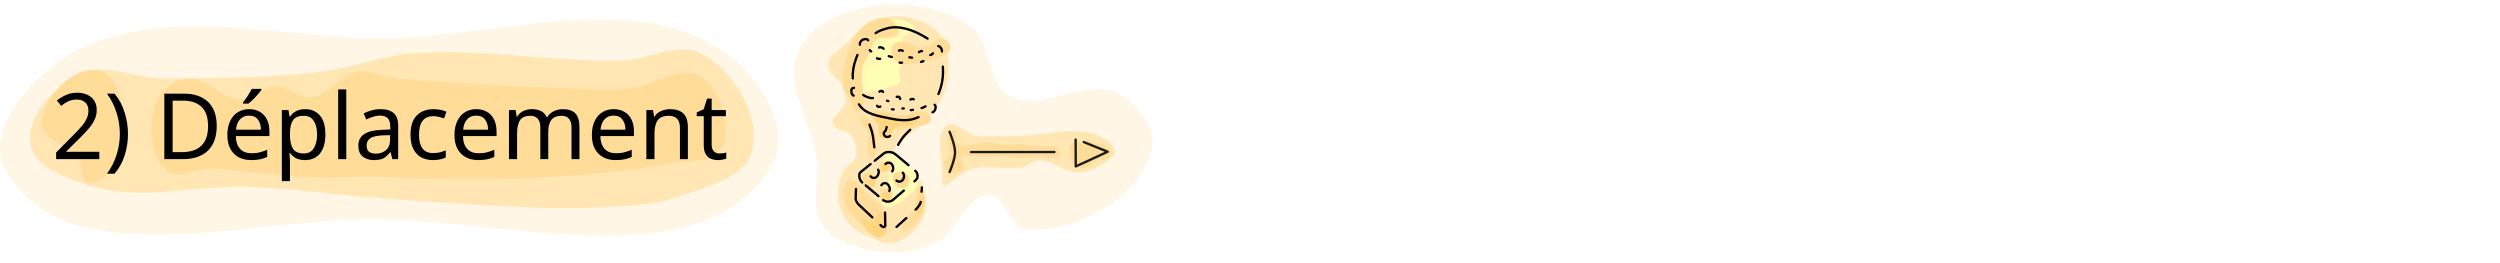
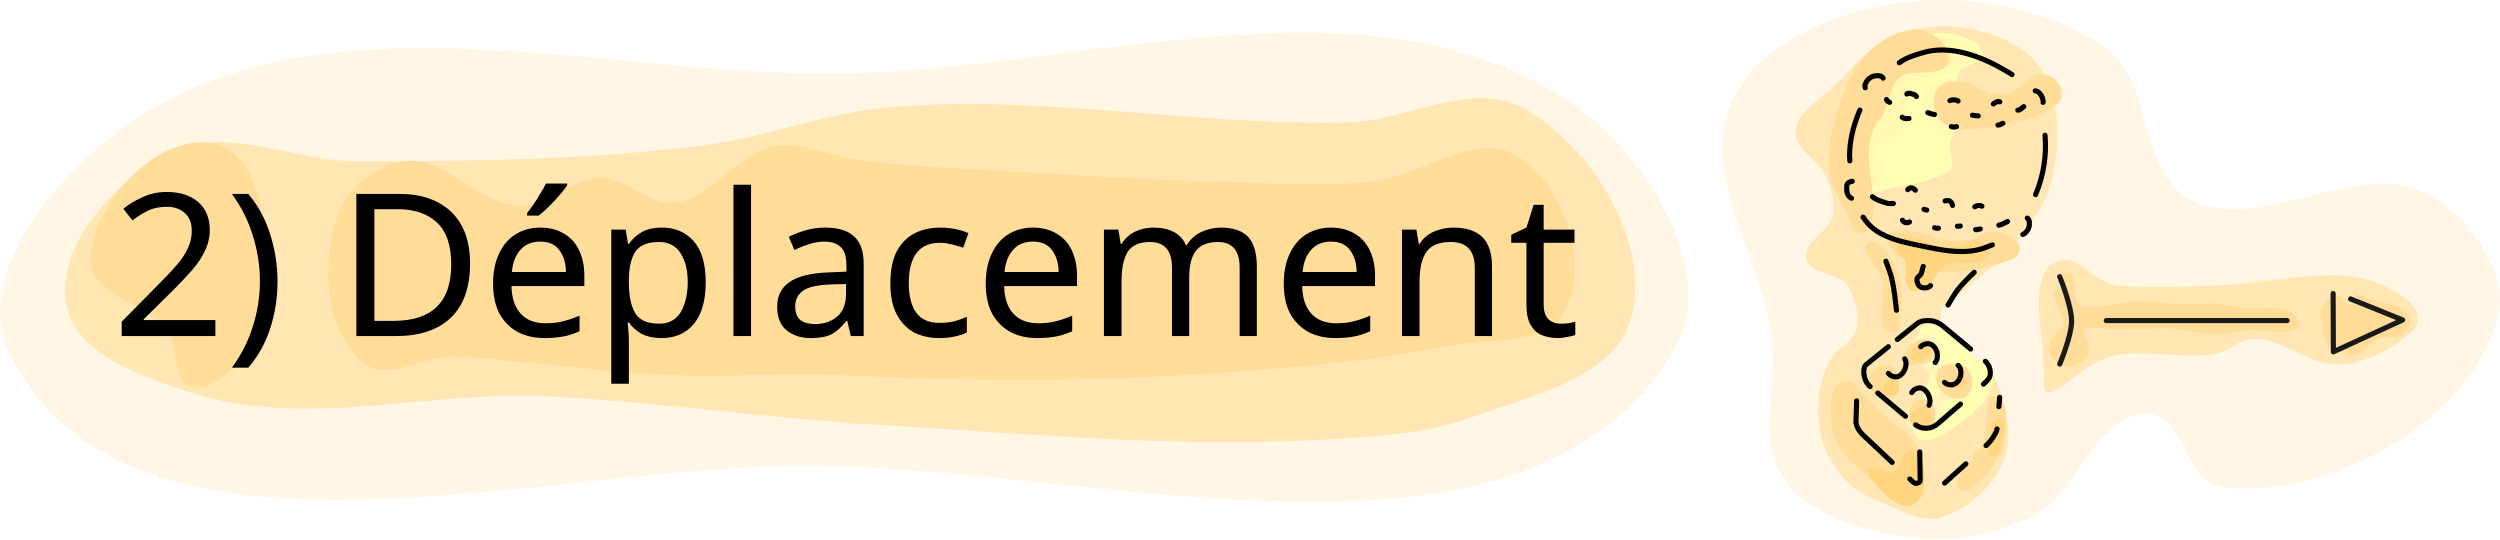
- <svg xmlns="http://www.w3.org/2000/svg" width="800" height="83.976" viewBox="0 0 211.667 22.219" version="1.1" id="svg1">
+ <svg xmlns="http://www.w3.org/2000/svg" width="368.819" height="79.55" viewBox="0 0 97.583 21.047" version="1.1" id="svg1">
  <defs id="defs1">
    <defs id="defs70" transform="translate(-84.983, 111.714)">
      </defs>
    <style transform="translate(-130.185, 41.1648)" id="style111">
polygon {
shape-rendering:crispEdges;
stroke-width:0.099;
}
.s0 {
stroke:#000000;
stroke-width:0.08;
stroke-linecap:round;
stroke-linejoin:round;
fill:none;
}
.s1 {
stroke:#000000;
stroke-width:0.08;
stroke-linecap:round;
stroke-linejoin:round;
fill:none;
}
.s2 {
stroke:#19b219;
stroke-width:0.08;
stroke-linecap:round;
stroke-linejoin:round;
fill:none;
}
.s3 {
stroke:#7f4c00;
stroke-width:0.08;
stroke-linecap:round;
stroke-linejoin:round;
fill:none;
}
.s4 {
stroke:#00cc00;
stroke-width:0.08;
stroke-linecap:round;
stroke-linejoin:round;
fill:none;
}
.s5 {
stroke:#000000;
stroke-width:0.054;
stroke-linecap:round;
stroke-linejoin:round;
fill:none;
}
.s6 {
stroke:#ff19ff;
stroke-width:0.054;
stroke-linecap:round;
stroke-linejoin:round;
fill:none;
}
.s7 {
stroke:#ff0000;
stroke-width:0.08;
stroke-linecap:round;
stroke-linejoin:round;
fill:none;
}
.s8 {
stroke:#ffff00;
stroke-width:0.08;
stroke-linecap:round;
stroke-linejoin:round;
fill:none;
}
.s9 {
stroke:#001919;
stroke-width:0.054;
stroke-linecap:round;
stroke-linejoin:round;
fill:none;
}
.sa {
stroke:#006666;
stroke-width:0.054;
stroke-linecap:round;
stroke-linejoin:round;
fill:none;
}
.sb {
stroke:#00ffff;
stroke-width:0.161;
stroke-linecap:round;
stroke-linejoin:round;
fill:none;
}
.sc {
stroke:#ff0000;
stroke-width:0.429;
stroke-linecap:round;
stroke-linejoin:round;
fill:none;
}
.sd {
stroke:#191919;
stroke-width:0.054;
stroke-linecap:round;
stroke-linejoin:round;
fill:none;
}
.se {
stroke:#000000;
stroke-width:0.054;
stroke-linecap:round;
stroke-linejoin:round;
stroke-dasharray:0.804,0.804;
fill:none;
}
.sf {
stroke:#000000;
stroke-width:0.161;
stroke-linecap:round;
stroke-linejoin:round;
fill:none;
}
.s100 {
stroke:#ff0000;
stroke-width:0.5;
stroke-linecap:round;
stroke-linejoin:round;
fill:none;
}
</style>
  </defs>
-   <g id="layer1" transform="translate(-23.61206,-126.7582)">
+   <g id="layer1" transform="translate(-23.61308,-127.1167)">
    <path style="fill:#fff6e5;fill-opacity:1;stroke:none;stroke-width:0.2;stroke-linecap:round;stroke-linejoin:round;stroke-dasharray:none" d="m 102.921,147.281 c -1.334,0.658 -2.903,1.006 -4.381,0.844 -1.91,-0.21 -4.166,-0.733 -5.289,-2.292 -1.082,-1.502 -0.245,-3.697 -0.478,-5.533 -0.394,-3.097 -2.851,-6.393 -1.558,-9.235 0.999,-2.195 3.793,-3.367 6.17,-3.776 2.854,-0.492 6.183,0.06 8.502,1.796 1.742,1.304 1.221,4.642 3.095,5.746 2.711,1.598 6.714,-1.68 9.441,-0.11 1.582,0.911 3.148,2.999 2.694,4.767 -1.048,4.081 -6.566,7.118 -10.753,6.646 -1.357,-0.153 -1.552,-2.842 -2.917,-2.877 -2.018,-0.052 -2.716,3.13 -4.526,4.024 z" id="path2" />
    <g id="g4">
      <g id="g1" transform="translate(-76.71522,-0.6621229)">
        <path id="path1" style="fill:#fff6e5;fill-opacity:1;stroke:none;stroke-width:0.2;stroke-linecap:round;stroke-linejoin:round" d="m 161.742,131.87 c -7.872,-5.467 -19.143,-1.312 -28.726,-1.218 -9.098,0.089 -19.564,-3.189 -27.244,1.691 -2.969,1.886 -6.644,6.114 -5.065,9.257 4.701,9.358 20.642,4.34 31.115,4.356 11.407,0.018 28.258,5.273 33.905,-4.638 1.692,-2.97 -1.178,-7.499 -3.985,-9.449 z" />
        <path id="path8" style="fill:#ffe6b3;fill-opacity:1;stroke:none;stroke-width:0.2;stroke-linecap:round;stroke-linejoin:round" d="m 163.986,140.222 c 0.826,-2.959 -1.503,-6.713 -4.185,-8.213 -2.005,-1.122 -4.574,0.494 -6.871,0.547 -5.961,0.138 -11.936,-1.099 -17.877,-0.595 -2.475,0.21 -4.836,1.191 -7.301,1.497 -4.485,0.558 -9.025,0.621 -13.545,0.613 -2.391,-0.004 -5.02,-1.406 -7.165,-0.349 -2.161,1.065 -4.539,3.568 -4.119,5.941 0.349,1.968 2.998,2.84 4.9,3.453 4.373,1.409 9.192,-0.086 13.781,0.132 4.35,0.207 8.67,0.858 13.017,1.114 5.852,0.344 11.726,0.922 17.577,0.565 1.887,-0.115 3.832,-0.215 5.606,-0.872 2.274,-0.842 5.53,-1.498 6.181,-3.833 z" />
        <path id="path141" style="opacity:1;fill:#ffdd99;fill-opacity:1;stroke-width:1;stroke-linecap:round;stroke-linejoin:round" d="m 130.531,133.495 c -1.464,0.263 -2.405,2.053 -3.886,2.194 -1.005,0.096 -1.862,-0.967 -2.871,-0.965 -1.119,0.002 -2.059,1.104 -3.178,1.081 -1.605,-0.032 -2.905,-1.962 -4.493,-1.731 -1.053,0.154 -2.136,0.961 -2.526,1.95 -0.737,1.868 -0.609,4.708 0.972,5.946 0.902,0.707 2.28,-0.275 3.426,-0.273 0.937,0.001 1.867,0.153 2.801,0.231 1.936,0.162 3.865,0.415 5.806,0.493 1.891,0.076 3.784,-0.057 5.676,-0.025 1.595,0.027 3.187,0.162 4.782,0.182 2.933,0.036 5.872,0.058 8.8,-0.118 3.656,-0.22 7.335,-0.448 10.926,-1.171 1.587,-0.319 3.891,0.038 4.652,-1.391 0.991,-1.86 -0.074,-4.942 -1.873,-6.038 -1.675,-1.02 -3.838,0.861 -5.792,1.027 -2.144,0.182 -4.305,0.018 -6.456,-0.041 -2.072,-0.057 -4.142,-0.176 -6.212,-0.3 -2.377,-0.141 -4.76,-0.233 -7.125,-0.505 -1.15,-0.132 -2.289,-0.752 -3.428,-0.548 z m -21.856,-0.116 c -2.166,-0.449 -4.823,2.37 -4.802,4.583 0.013,1.352 2.193,1.649 2.988,2.743 0.473,0.651 0.199,2.156 1.003,2.196 1.852,0.092 2.684,-2.954 2.803,-4.805 0.11,-1.703 -0.321,-4.37 -1.992,-4.717 z" />
      </g>
      <text xml:space="preserve" style="font-size:7.761px;line-height:1.25;font-family:Tibet;-inkscape-font-specification:Tibet;text-align:justify;letter-spacing:0px;word-spacing:0px;stroke-width:0.265" x="27.987" y="140.235" id="text2">
        <tspan id="tspan1" style="font-size:7.761px;stroke-width:0.265" x="27.987" y="140.235">2) Déplacement</tspan>
      </text>
    </g>
    <path id="path13582-5-6-9" style="fill:#ffe6b3;fill-opacity:1;stroke:none;stroke-width:0.1;stroke-linecap:round;stroke-linejoin:round" d="m 99.357,128.144 c -0.654,0.019 -1.31,0.159 -1.899,0.412 -0.899,0.385 -1.539,1.215 -2.229,1.907 -0.554,0.555 -1.482,1.008 -1.525,1.79 -0.04,0.721 0.949,1.122 1.215,1.793 0.183,0.462 0.334,0.984 0.237,1.471 -0.13,0.648 -1.179,1.039 -1.043,1.686 0.139,0.664 1.393,0.539 1.676,1.155 0.317,0.69 0.677,1.679 -0.239,2.265 -0.915,0.586 -1.357,2.852 -0.551,4.318 0.807,1.465 1.669,1.602 2.703,2.068 0.503,0.227 1.093,0.467 1.625,0.319 1.085,-0.301 2.097,-1.218 2.503,-2.268 0.371,-0.96 0.097,-2.123 -0.3,-3.072 -0.435,-1.039 -2.206,-1.466 -2.167,-2.592 0.015,-0.423 0.577,-0.621 0.881,-0.915 0.621,-0.6 1.385,-1.06 1.926,-1.732 0.669,-0.831 1.37,-1.736 1.581,-2.781 0.279,-1.384 0.285,-3.034 -0.501,-4.207 -0.581,-0.866 -1.711,-1.311 -2.732,-1.521 -0.377,-0.077 -0.769,-0.109 -1.161,-0.097 z m 4.867,9.121 c -0.161,-8.5e-4 -0.329,0.048 -0.511,0.171 -0.97,0.657 -0.253,3.013 -0.323,4.488 -0.071,1.475 1.257,-0.613 2.748,-0.926 1.491,-0.313 3.582,0.392 4.644,-0.369 1.062,-0.76 2.157,0.193 3.276,0.575 1.119,0.382 2.41,-0.088 3.561,-1.023 1.151,-0.934 -0.612,-1.901 -1.79,-2.196 -1.179,-0.295 -3.217,0.028 -4.508,0.183 -1.291,0.154 -3.837,0.171 -4.947,0.109 -0.901,-0.051 -1.455,-1.008 -2.151,-1.013 z" />
    <path id="path1042-3-1-3" style="fill:#ffffb3;fill-opacity:1;stroke-width:0.1;stroke-linecap:round;stroke-linejoin:round" d="m 99.137,128.423 c -0.211,0.03 -0.415,0.091 -0.598,0.186 -1.151,0.601 -2.116,1.762 -2.469,3.011 -0.28,0.993 -0.399,2.44 0.421,3.067 0.3,-0.056 0.593,-0.147 0.89,-0.218 0.552,-0.131 1.125,-0.187 1.657,-0.382 0.245,-0.09 0.56,-0.137 0.697,-0.36 0.191,-0.312 -0.077,-0.741 0.007,-1.096 0.063,-0.27 0.305,-0.478 0.366,-0.749 0.141,-0.627 -0.296,-1.344 -0.024,-1.926 0.166,-0.355 0.915,-0.352 0.91,-0.743 -0.005,-0.394 -0.558,-0.609 -0.936,-0.722 -0.289,-0.086 -0.611,-0.111 -0.919,-0.068 z" />
    <path id="path2309-5-8-9" style="fill:#fff9b3;fill-opacity:1;stroke-width:0.1;stroke-linecap:round;stroke-linejoin:round" d="m 99.345,128.614 c -0.508,0.098 -0.97,0.361 -1.4,0.641 -1.018,0.701 -1.849,1.75 -2.104,2.977 -0.115,0.634 -0.14,1.344 0.202,1.916 0.134,0.186 0.367,0.486 0.621,0.327 0.289,-0.184 0.527,-0.527 0.475,-0.881 -0.104,-0.246 -0.442,-0.517 -0.179,-0.785 0.295,-0.336 0.867,-0.354 1.047,-0.803 0.2,-0.506 -0.077,-1.092 0.203,-1.575 0.211,-0.333 0.648,-0.285 0.988,-0.335 0.244,-0.051 0.485,-0.121 0.729,-0.176 0.319,-0.055 0.477,-0.393 0.428,-0.689 -0.018,-0.326 -0.292,-0.591 -0.614,-0.619 -0.131,-0.02 -0.265,-0.018 -0.397,8.5e-4 z m 0.242,1.539 c -0.319,0.069 -0.725,0.139 -0.853,0.487 -0.155,0.408 -0.077,0.893 0.158,1.255 0.175,0.291 0.61,0.358 0.856,0.123 0.379,-0.441 0.375,-1.11 0.159,-1.625 -0.069,-0.113 -0.189,-0.213 -0.32,-0.239 z" />
    <path style="fill:#ffffb3;fill-opacity:1;stroke-width:0.1;stroke-linecap:round;stroke-linejoin:round" d="m 98.619,144.272 c -0.183,-0.037 -0.332,-0.236 -0.374,-0.418 -0.085,-0.366 0.188,-0.729 0.307,-1.086 0.111,-0.334 0.357,-0.635 0.377,-0.986 0.032,-0.568 -0.577,-1.103 -0.427,-1.652 0.044,-0.161 0.187,-0.34 0.354,-0.354 0.758,-0.066 1.274,0.836 1.868,1.311 0.226,0.181 0.543,0.313 0.643,0.585 0.091,0.251 0.009,0.553 -0.107,0.793 -0.199,0.417 -0.58,0.734 -0.953,1.006 -0.504,0.366 -1.076,0.925 -1.686,0.802 z" id="path10275-6-7-0" />
    <path style="fill:#fff4bd;fill-opacity:1;stroke-width:0.1;stroke-linecap:round;stroke-linejoin:round" d="m 98.576,143.975 c -0.214,-0.046 -0.493,-0.156 -0.544,-0.37 -0.083,-0.349 0.214,-0.755 0.521,-0.941 0.151,-0.091 0.376,0.078 0.528,-0.012 0.095,-0.057 0.154,-0.178 0.167,-0.288 0.023,-0.199 -0.068,-0.406 -0.175,-0.576 -0.139,-0.221 -0.434,-0.311 -0.578,-0.529 -0.148,-0.225 -0.348,-0.506 -0.266,-0.763 0.061,-0.192 0.291,-0.35 0.493,-0.35 0.303,3.5e-4 0.607,0.255 0.739,0.527 0.083,0.171 -0.13,0.409 -0.028,0.569 0.136,0.214 0.528,0.104 0.703,0.287 0.254,0.266 0.545,0.715 0.371,1.039 -0.155,0.289 -0.697,0.035 -0.955,0.238 -0.167,0.131 -0.186,0.382 -0.295,0.564 -0.114,0.19 -0.19,0.429 -0.377,0.55 -0.087,0.056 -0.204,0.075 -0.304,0.054 z" id="path10570-2-9-8" />
    <path style="fill:#ffdd99;fill-opacity:1;stroke:none;stroke-width:0.1;stroke-linecap:round;stroke-linejoin:round" d="m 98.642,142.694 c -0.783,0.08 -0.65,1.403 0.169,1.173 0.528,-0.163 0.446,-1.233 -0.169,-1.173 z" id="path354" />
    <path style="fill:#ffdd99;fill-opacity:1;stroke:none;stroke-width:0.1;stroke-linecap:round;stroke-linejoin:round" d="m 101.492,142.598 c -0.073,-0.007 0.458,-0.184 -0.056,6.8e-4 -0.513,0.185 0.031,1.577 -0.724,2.168 -0.142,0.439 -1.315,1.42 -0.369,1.533 0.611,-0.305 1.033,-0.916 1.371,-1.494 0.278,-0.611 0.252,-1.63 0.083,-1.995 -0.169,-0.365 -0.233,-0.206 -0.306,-0.213 z" id="path353" />
    <path style="fill:#ffdd99;fill-opacity:1;stroke:none;stroke-width:0.1;stroke-linecap:round;stroke-linejoin:round" d="m 95.634,141.974 c -0.043,-0.004 -0.087,-0.003 -0.131,0.005 -0.554,0.339 -0.433,1.208 -0.385,1.78 0.089,0.857 0.764,1.438 1.395,1.937 0.459,0.511 1.698,1.527 2.032,0.399 0.282,-0.824 -0.018,-1.779 -0.739,-2.278 -0.709,-0.455 -1.236,-1.101 -1.812,-1.696 -0.104,-0.078 -0.23,-0.136 -0.36,-0.147 z" id="path352" />
    <path style="fill:#ffdd99;fill-opacity:1;stroke:none;stroke-width:0.1;stroke-linecap:round;stroke-linejoin:round" d="m 97.225,141.369 c -0.043,-8.4e-4 -0.088,0.003 -0.135,0.013 -0.849,0.09 -0.587,1.447 0.238,1.295 0.612,-0.146 0.536,-1.293 -0.103,-1.308 z" id="path351" />
    <path style="fill:#ffdd99;fill-opacity:1;stroke:none;stroke-width:0.1;stroke-linecap:round;stroke-linejoin:round" d="m 99.899,141.311 -0.139,0.008 c -0.943,0.06 -0.585,1.274 0.158,1.358 0.858,0.165 0.92,-1.3 0.086,-1.353 z" id="path350" />
    <path style="fill:#ffdd99;fill-opacity:1;stroke:none;stroke-width:0.1;stroke-linecap:round;stroke-linejoin:round" d="m 98.709,140.359 c -0.705,-8.2e-4 -1.271,1.288 -0.192,0.958 0.695,0.137 0.882,-0.935 0.192,-0.958 z" id="path349" />
    <path id="path347" style="fill:#ffdd99;fill-opacity:1;stroke:none;stroke-width:0.1;stroke-linecap:round;stroke-linejoin:round" d="m 97.568,136.113 c -0.773,0.281 0.198,1.161 0.67,1.284 1.275,0.599 2.726,0.284 3.983,-0.182 0.785,-0.663 -0.706,-1.373 -1.287,-0.911 -0.708,0.376 -1.497,0.197 -2.202,-0.074 -0.376,-0.107 -0.776,-0.121 -1.164,-0.118 z m 6.834,1.586 c -0.003,4.8e-4 0.009,0.012 0.018,0.024 -0.003,-0.013 -0.014,-0.025 -0.018,-0.024 z m 0.018,0.024 c 0.003,0.016 -0.011,0.035 -0.08,0.04 -0.202,0.014 -0.757,0.534 -0.118,0.424 0.639,-0.11 0.086,-0.002 -0.333,0.222 -0.419,0.223 0.576,1.136 0.175,1.509 -0.401,0.373 -0.685,0.787 -0.314,1.22 0.371,0.432 0.952,0.329 1.319,-0.061 0.367,-0.391 -0.52,-1.304 0.144,-1.186 0.664,0.118 2.093,0.059 2.923,0.047 0.83,-0.012 1.406,0.252 2.038,0.22 0.632,-0.032 1.204,-0.266 1.728,-0.158 0.524,0.107 1.134,0.161 1.396,-0.07 0.246,-0.216 -0.052,-0.254 -0.02,-0.405 -0.037,-0.02 -0.19,-0.205 -0.219,-0.224 -0.003,-0.003 -4e-4,-8.5e-4 -0.003,-0.003 -0.004,-0.003 -0.003,-0.002 -0.008,-0.004 -0.087,-0.049 -0.221,-0.148 -0.532,-0.158 -0.311,-0.011 -0.909,0.035 -1.391,-0.004 -0.481,-0.039 -0.893,-0.225 -1.472,-0.164 -0.578,0.062 -1.189,0.031 -1.956,-0.09 -0.767,-0.121 -1.979,0.294 -2.674,0.217 -0.695,-0.077 -0.324,-1.13 -0.535,-1.307 -0.043,-0.036 -0.057,-0.052 -0.068,-0.066 z m 8.636,1.575 c 0.065,0.035 -0.008,-0.013 -0.005,-0.012 0.003,0.002 -0.022,-0.007 0.005,0.012 z m 0.222,0.227 c 0.009,0.004 0.012,0.003 0.005,-0.015 -0.002,0.005 -0.004,0.011 -0.005,0.015 z m 0.005,-0.015 c 0.002,-0.005 0.003,-0.009 0.005,-0.015 0.083,-0.177 -0.147,-0.247 -0.028,-0.033 0.013,0.023 0.019,0.037 0.023,0.048 z m 2.149,-1 c -0.015,0.002 -8.3e-4,0.021 0.057,0.07 0.231,0.193 -0.184,0.724 -0.416,0.229 -0.232,-0.494 -0.98,0.247 -0.882,0.71 0.098,0.462 0.117,1.231 0.536,1.243 0.419,0.013 0.235,0.197 0.633,0.26 0.398,0.064 0.924,-0.863 1.493,-0.733 0.569,0.13 1.061,-0.515 0.709,-0.934 -0.352,-0.419 -1.162,-0.456 -1.506,-0.586 -0.258,-0.097 -0.577,-0.264 -0.624,-0.26 z" />
    <path style="fill:#ffdd99;fill-opacity:1;stroke:none;stroke-width:0.1;stroke-linecap:round;stroke-linejoin:round" d="m 103.323,130.008 c -0.168,-0.009 -0.341,0.041 -0.492,0.172 -0.457,0.635 -1.391,0.804 -2.034,0.352 -0.295,-0.228 -0.705,-0.248 -1.063,-0.234 -0.819,0.086 -0.823,1.32 -0.189,1.674 0.617,0.366 1.376,0.138 2.048,0.084 0.846,-0.155 1.739,-0.385 2.406,-0.95 0.293,-0.512 -0.171,-1.071 -0.676,-1.098 z" id="path346" />
    <path style="fill:#ffdd99;fill-opacity:1;stroke:none;stroke-width:0.1;stroke-linecap:round;stroke-linejoin:round" d="m 98.403,128.264 c -0.075,-0.002 -0.151,0.004 -0.227,0.017 -1.237,0.208 -2.175,1.239 -2.558,2.395 -0.424,1.179 -0.888,2.504 -0.454,3.742 0.292,0.533 0.59,1.058 0.775,1.64 0.635,0.715 0.9,-0.683 0.804,-1.161 -0.098,-0.918 -0.446,-2.286 0.191,-3.042 0.539,-0.64 0.262,-1.431 1.037,-1.845 0.591,-0.145 2.039,0.148 1.68,-0.905 -0.226,-0.471 -0.722,-0.828 -1.249,-0.84 z" id="path14463-9-2-8" />
    <path style="fill:#ffdd99;fill-opacity:1;stroke:none;stroke-width:0.1;stroke-linecap:round;stroke-linejoin:round" d="m 97.474,140.105 c -0.73,-0.048 -0.211,-1.452 -0.414,-2.154 -0.134,-0.465 -0.914,-1.06 -0.528,-1.351 0.322,-0.243 0.754,0.387 0.965,0.731 0.311,0.507 0.36,1.162 0.318,1.756 -0.026,0.357 0.017,1.043 -0.34,1.019 z" id="path13710-1-0-5" />
    <path id="path15154-2-2-0" style="fill:#ffd580;fill-opacity:1;stroke:none;stroke-width:0.1;stroke-linecap:round;stroke-linejoin:round" d="m 98.057,136.388 c -0.523,0.03 -0.516,0.648 -0.096,0.846 0.081,0.323 -0.027,0.687 0.1,1.017 0.125,0.42 0.624,0.196 0.831,-0.028 0.343,-0.203 0.369,-0.74 0.803,-0.819 0.449,-0.122 0.974,0.125 1.375,-0.169 0.416,-0.391 -0.17,-0.919 -0.601,-0.658 -0.409,0.139 -0.856,0.346 -1.283,0.145 -0.37,-0.126 -0.722,-0.371 -1.129,-0.334 z m 0.615,4.092 c -0.416,-0.03 -0.745,0.806 -0.185,0.766 0.442,-0.074 0.639,-0.494 0.185,-0.766 z m -1.284,1.383 c -0.311,0.095 -0.415,0.859 0.042,0.675 0.473,0.164 0.359,-0.756 -0.042,-0.675 z m 2.674,-0.148 c -0.641,0.148 0.371,0.954 0.291,0.254 -0.03,-0.132 -0.138,-0.28 -0.291,-0.254 z m -1.436,1.268 c -0.464,0.015 -0.621,0.888 -0.074,0.871 0.552,0.048 0.641,-0.867 0.074,-0.871 z m 3.016,0.469 c -0.604,0.131 -0.143,0.84 -0.408,1.229 -0.134,0.472 0.444,0.256 0.413,-0.085 0.034,-0.367 0.389,-0.751 0.175,-1.103 -0.049,-0.043 -0.118,-0.05 -0.18,-0.042 z m -3.485,1.224 c -0.442,0.13 -0.314,0.995 -0.87,0.911 -0.24,-0.187 -0.918,-0.475 -0.691,0.115 0.298,0.449 0.684,0.881 1.184,1.104 0.405,0.195 0.857,-0.137 0.901,-0.562 0.098,-0.491 0.087,-1.073 -0.254,-1.47 -0.071,-0.067 -0.171,-0.11 -0.27,-0.098 z" />
    <path style="fill:none;stroke:#000000;stroke-width:0.2;stroke-linecap:round;stroke-linejoin:round;stroke-dasharray:none" d="m 98.547,144.756 0.018,1.113 c 8.5e-4,0.062 -0.084,0.113 -0.145,0.116 -0.103,0.004 -0.184,-0.101 -0.26,-0.172 m -0.689,-0.648 -1.117,-1.05 c -0.086,-0.081 -0.164,-0.175 -0.221,-0.279 -0.037,-0.066 -0.06,-0.14 -0.076,-0.214 v 0 l 0.025,-0.859" id="path45027-0-7-6" />
    <path style="fill:none;stroke:#000000;stroke-width:0.2;stroke-linecap:round;stroke-linejoin:round;stroke-dasharray:none" d="m 96.337,135.593 c 0.027,0.041 0.055,0.08 0.082,0.117 0.521,0.727 1.576,0.873 2.442,1.057 0.728,0.154 1.532,0.276 2.231,0.019 0.114,-0.042 0.204,-0.074 0.29,-0.111 m 1.686,-1.961 c 0.31,-0.738 0.436,-1.515 0.369,-2.317 m -1.29,-2.371 c -0.099,-0.069 -0.203,-0.125 -0.354,-0.212 -0.924,-0.532 -2.104,-0.949 -3.12,-0.642 -0.352,0.106 -0.627,0.18 -0.923,0.393 m -1.54,1.847 c -0.052,0.108 -0.088,0.221 -0.14,0.366 -0.17,0.473 -0.297,1.069 -0.252,1.618" id="path37294-3-9-5-3" />
    <path style="fill:none;stroke:#000000;stroke-width:0.2;stroke-linecap:round;stroke-linejoin:round;stroke-dasharray:none" d="m 98.968,138.265 c -0.086,0.102 -0.28,0.116 -0.395,0.049 -0.097,-0.057 -0.146,-0.2 -0.131,-0.312 0.012,-0.086 0.11,-0.102 0.162,-0.204 0.032,-0.064 0.047,-0.198 0.079,-0.28" id="path37298-9-3-9-8" />
    <path style="fill:none;stroke:#000000;stroke-width:0.2;stroke-linecap:round;stroke-linejoin:round;stroke-dasharray:none" d="m 102.573,136.268 c 0.117,-0.05 0.209,-0.175 0.24,-0.3 0.027,-0.112 0.026,-0.272 -0.067,-0.338" id="path37302-4-6-2-5" />
    <path style="fill:none;stroke:#000000;stroke-width:0.2;stroke-linecap:round;stroke-linejoin:round;stroke-dasharray:none" d="m 103.054,130.661 c 0.073,0.009 0.144,0.058 0.19,0.116 0.074,0.092 0.13,0.219 0.116,0.336" id="path37304-7-0-2-6" />
    <path style="fill:none;stroke:#000000;stroke-width:0.2;stroke-linecap:round;stroke-linejoin:round;stroke-dasharray:none" d="m 97.117,130.166 c -0.043,-0.09 -0.183,-0.102 -0.281,-0.094 -0.121,0.009 -0.244,0.074 -0.322,0.167 -0.068,0.081 -0.132,0.205 -0.095,0.304" id="path37306-8-6-8-1" />
    <path style="fill:none;stroke:#000000;stroke-width:0.2;stroke-linecap:round;stroke-linejoin:round;stroke-dasharray:none" d="m 102.606,131.279 c -0.072,0.041 -0.145,0.149 -0.231,0.137" id="path37310-4-2-9-1" />
    <path style="fill:none;stroke:#000000;stroke-width:0.2;stroke-linecap:round;stroke-linejoin:round;stroke-dasharray:none" d="m 101.671,131.091 c -0.081,-0.035 -0.183,0.026 -0.252,0.083" id="path37312-5-6-7-5" />
    <path style="fill:none;stroke:#000000;stroke-width:0.2;stroke-linecap:round;stroke-linejoin:round;stroke-dasharray:none" d="m 101.79,131.929 c 0,0 -0.123,0.073 -0.191,0.07" id="path37314-0-1-3-9" />
    <path style="fill:none;stroke:#000000;stroke-width:0.2;stroke-linecap:round;stroke-linejoin:round;stroke-dasharray:none" d="m 100.829,131.639 c -0.073,-0.003 -0.147,-0.013 -0.224,-0.027" id="path37316-3-8-6-8" />
    <path style="fill:none;stroke:#000000;stroke-width:0.2;stroke-linecap:round;stroke-linejoin:round;stroke-dasharray:none" d="m 100.043,131.06 c -0.088,-0.059 -0.222,-0.064 -0.317,-0.016" id="path37318-6-7-1-4" />
    <path style="fill:none;stroke:#000000;stroke-width:0.2;stroke-linecap:round;stroke-linejoin:round;stroke-dasharray:none" d="m 99.122,131.585 c -0.103,-0.009 -0.169,-0.045 -0.259,-0.073" id="path37320-1-9-2-8" />
    <path style="fill:none;stroke:#000000;stroke-width:0.2;stroke-linecap:round;stroke-linejoin:round;stroke-dasharray:none" d="m 99.981,132.06 c -0.064,0.019 -0.139,0.025 -0.2,-0.003" id="path37322-0-2-9-1" />
    <path style="fill:none;stroke:#000000;stroke-width:0.2;stroke-linecap:round;stroke-linejoin:round;stroke-dasharray:none" d="m 98.419,130.883 c -0.044,-0.068 -0.107,-0.083 -0.17,-0.1 -0.066,-0.018 -0.148,-0.057 -0.206,0.003" id="path37324-6-0-3-0" />
    <path style="fill:none;stroke:#000000;stroke-width:0.2;stroke-linecap:round;stroke-linejoin:round;stroke-dasharray:none" d="m 97.37,131.11 c -0.075,-0.039 -0.081,-0.03 -0.119,-0.107" id="path37326-3-2-1-3" />
    <path style="fill:none;stroke:#000000;stroke-width:0.2;stroke-linecap:round;stroke-linejoin:round;stroke-dasharray:none" d="m 98.126,131.74 c 0,0 -0.127,0.013 -0.188,-0.004 -0.028,-0.008 -0.076,-0.043 -0.076,-0.043" id="path37328-2-3-9-0" />
    <path style="fill:none;stroke:#000000;stroke-width:0.2;stroke-linecap:round;stroke-linejoin:round;stroke-dasharray:none" d="m 100.973,135.165 c -0.078,-0.05 -0.201,-0.034 -0.275,0.022" id="path37330-0-7-4-4" />
    <path style="fill:none;stroke:#000000;stroke-width:0.2;stroke-linecap:round;stroke-linejoin:round;stroke-dasharray:none" d="m 101.975,135.761 c 0,0 -0.204,0.121 -0.341,0.147" id="path37332-6-5-7-4" />
    <path style="fill:none;stroke:#000000;stroke-width:0.2;stroke-linecap:round;stroke-linejoin:round;stroke-dasharray:none" d="m 100.909,136.054 c -0.041,-0.007 -0.156,0.056 -0.181,0.022" id="path37334-1-9-8-4" />
    <path style="fill:none;stroke:#000000;stroke-width:0.2;stroke-linecap:round;stroke-linejoin:round;stroke-dasharray:none" d="m 100.129,135.939 c -0.076,0.012 -0.055,0.011 -0.113,0.007" id="path37336-5-2-4-4" />
    <path style="fill:none;stroke:#000000;stroke-width:0.2;stroke-linecap:round;stroke-linejoin:round;stroke-dasharray:none" d="m 99.827,135.135 c -0.004,-0.073 -0.059,-0.146 -0.123,-0.179 -0.05,-0.025 -0.112,-0.005 -0.167,0.003" id="path37338-5-2-5-7" />
    <path style="fill:none;stroke:#000000;stroke-width:0.2;stroke-linecap:round;stroke-linejoin:round;stroke-dasharray:none" d="m 99.275,136.023 c -0.047,0.014 -0.101,-2e-4 -0.147,-0.017" id="path37340-4-8-0-6" />
    <path style="fill:none;stroke:#000000;stroke-width:0.2;stroke-linecap:round;stroke-linejoin:round;stroke-dasharray:none" d="m 98.819,135.316 c -0.03,-0.007 -0.07,-0.016 -0.104,-0.029" id="path37342-7-9-3-3" />
    <path style="fill:none;stroke:#000000;stroke-width:0.2;stroke-linecap:round;stroke-linejoin:round;stroke-dasharray:none" d="m 98.375,134.54 c -0.042,-0.044 -0.097,-0.09 -0.158,-0.092 -0.052,-8.5e-4 -0.106,0.032 -0.138,0.072" id="path37344-6-7-6-1" />
    <path style="fill:none;stroke:#000000;stroke-width:0.2;stroke-linecap:round;stroke-linejoin:round;stroke-dasharray:none" d="m 97.517,135.057 c -0.12,8.5e-4 -0.151,0.026 -0.306,-0.027 -0.208,-0.071 -0.337,-0.095 -0.509,-0.232" id="path37346-5-3-1-7" />
    <path style="fill:none;stroke:#000000;stroke-width:0.2;stroke-linecap:round;stroke-linejoin:round;stroke-dasharray:none" d="m 95.914,134.193 c -0.051,-0.004 -0.147,0.04 -0.19,0.097 -0.027,0.036 -0.026,0.088 -0.028,0.133 -0.003,0.095 -0.001,0.196 0.04,0.281 0.031,0.062 0.087,0.129 0.146,0.149" id="path37348-6-6-0-5" />
    <path style="fill:none;stroke:#000000;stroke-width:0.2;stroke-linecap:round;stroke-linejoin:round;stroke-dasharray:none" d="m 98.146,135.78 c -0.046,0.026 -0.105,0.038 -0.156,0.025 -0.048,-0.012 -0.092,-0.049 -0.118,-0.091" id="path37350-9-1-6-9" />
    <path style="fill:none;stroke:#000000;stroke-width:0.2;stroke-linecap:round;stroke-linejoin:round;stroke-dasharray:none" d="m 100.673,137.746 c -0.201,0.191 -0.492,0.479 -0.643,0.681 -0.116,0.155 -0.249,0.371 -0.377,0.596" id="path37775-3-2-3-6" />
    <path style="fill:none;stroke:#000000;stroke-width:0.2;stroke-linecap:round;stroke-linejoin:round;stroke-dasharray:none" d="m 97.638,139.227 c -0.036,-0.347 -0.101,-0.906 -0.182,-1.236 -0.045,-0.187 -0.149,-0.469 -0.23,-0.679" id="path37781-5-9-2-2" />
    <path style="fill:none;stroke:#000000;stroke-width:0.2;stroke-linecap:round;stroke-linejoin:round;stroke-dasharray:none" d="m 98.235,142.439 c 0.061,-0.11 0.208,-0.192 0.333,-0.18 0.137,0.013 0.255,0.14 0.317,0.263 0.062,0.123 0.091,0.293 0.023,0.414" id="path42371-3-0-1" />
    <path style="fill:none;stroke:#000000;stroke-width:0.2;stroke-linecap:round;stroke-linejoin:round;stroke-dasharray:none" d="m 100.047,141.379 c 0.095,0.089 0.125,0.249 0.101,0.377 -0.027,0.146 -0.124,0.307 -0.263,0.361 -0.118,0.045 -0.283,0.013 -0.371,-0.076" id="path42397-1-6-7" />
    <path style="fill:none;stroke:#000000;stroke-width:0.2;stroke-linecap:round;stroke-linejoin:round;stroke-dasharray:none" d="m 98.586,140.65 c 0.079,-0.093 0.231,-0.139 0.349,-0.109 0.127,0.032 0.23,0.158 0.271,0.281 0.047,0.141 0.041,0.329 -0.055,0.444" id="path42399-9-1-8" />
    <path style="fill:none;stroke:#000000;stroke-width:0.2;stroke-linecap:round;stroke-linejoin:round;stroke-dasharray:none" d="m 97.96,141.125 c 0.079,0.113 0.058,0.285 0.005,0.411 -0.053,0.127 -0.164,0.259 -0.3,0.286 -0.12,0.023 -0.267,-0.036 -0.341,-0.133" id="path42401-4-5-5" />
    <path style="fill:none;stroke:#000000;stroke-width:0.2;stroke-linecap:round;stroke-linejoin:round;stroke-dasharray:none" d="m 100.135,142.891 -0.887,0.768 c -0.115,0.1 -0.27,0.166 -0.422,0.173 -0.151,0.008 -0.319,-0.034 -0.435,-0.131 m -0.401,-0.337 -1.079,-0.905 m -0.302,-0.253 c -0.137,-0.115 -0.22,-0.303 -0.24,-0.481 -0.015,-0.129 -0.011,-0.298 0.09,-0.379 l 0.863,-0.696 m 0.349,-0.282 0.766,-0.618 c 0.14,-0.113 0.346,-0.133 0.525,-0.118 0.166,0.014 0.334,0.084 0.463,0.19 l 1.106,0.918 m 0.576,0.478 c 0.144,0.119 0.216,0.344 0.19,0.53 -0.021,0.148 -0.15,0.265 -0.263,0.362" id="path42403-7-5-7" />
    <path style="fill:none;stroke:#000000;stroke-width:0.2;stroke-linecap:round;stroke-linejoin:round;stroke-dasharray:none" d="m 101.667,142.624 -0.031,0.365 m -0.073,0.868 c -0.009,0.107 -0.076,0.203 -0.132,0.294 -0.082,0.131 -0.18,0.254 -0.295,0.358 m -0.789,0.713 -0.83,0.75" id="path43051-8-4-4" />
    <path style="display:inline;fill:none;stroke:#1a1a1a;stroke-width:0.2;stroke-linecap:round;stroke-linejoin:round;stroke-dasharray:none;stroke-opacity:1" d="m 114.683,138.575 0.009,2.274 2.702,-1.244 -2.03,-0.82" id="path129231-7-1" />
    <path style="fill:#ffcbcb;stroke:#1a1a1a;stroke-width:0.2;stroke-linecap:round;stroke-linejoin:round;stroke-dasharray:none" d="m 112.885,139.63 h -7.059" id="path229" />
    <path style="fill:none;fill-opacity:1;stroke:#1a1a1a;stroke-width:0.2;stroke-linecap:round;stroke-linejoin:round;stroke-dasharray:none;stroke-opacity:1" d="m 104.011,141.327 c 0,0 0.461,-1.094 0.464,-1.672 0.003,-0.601 -0.466,-1.741 -0.466,-1.741" id="path239" />
  </g>
</svg>
